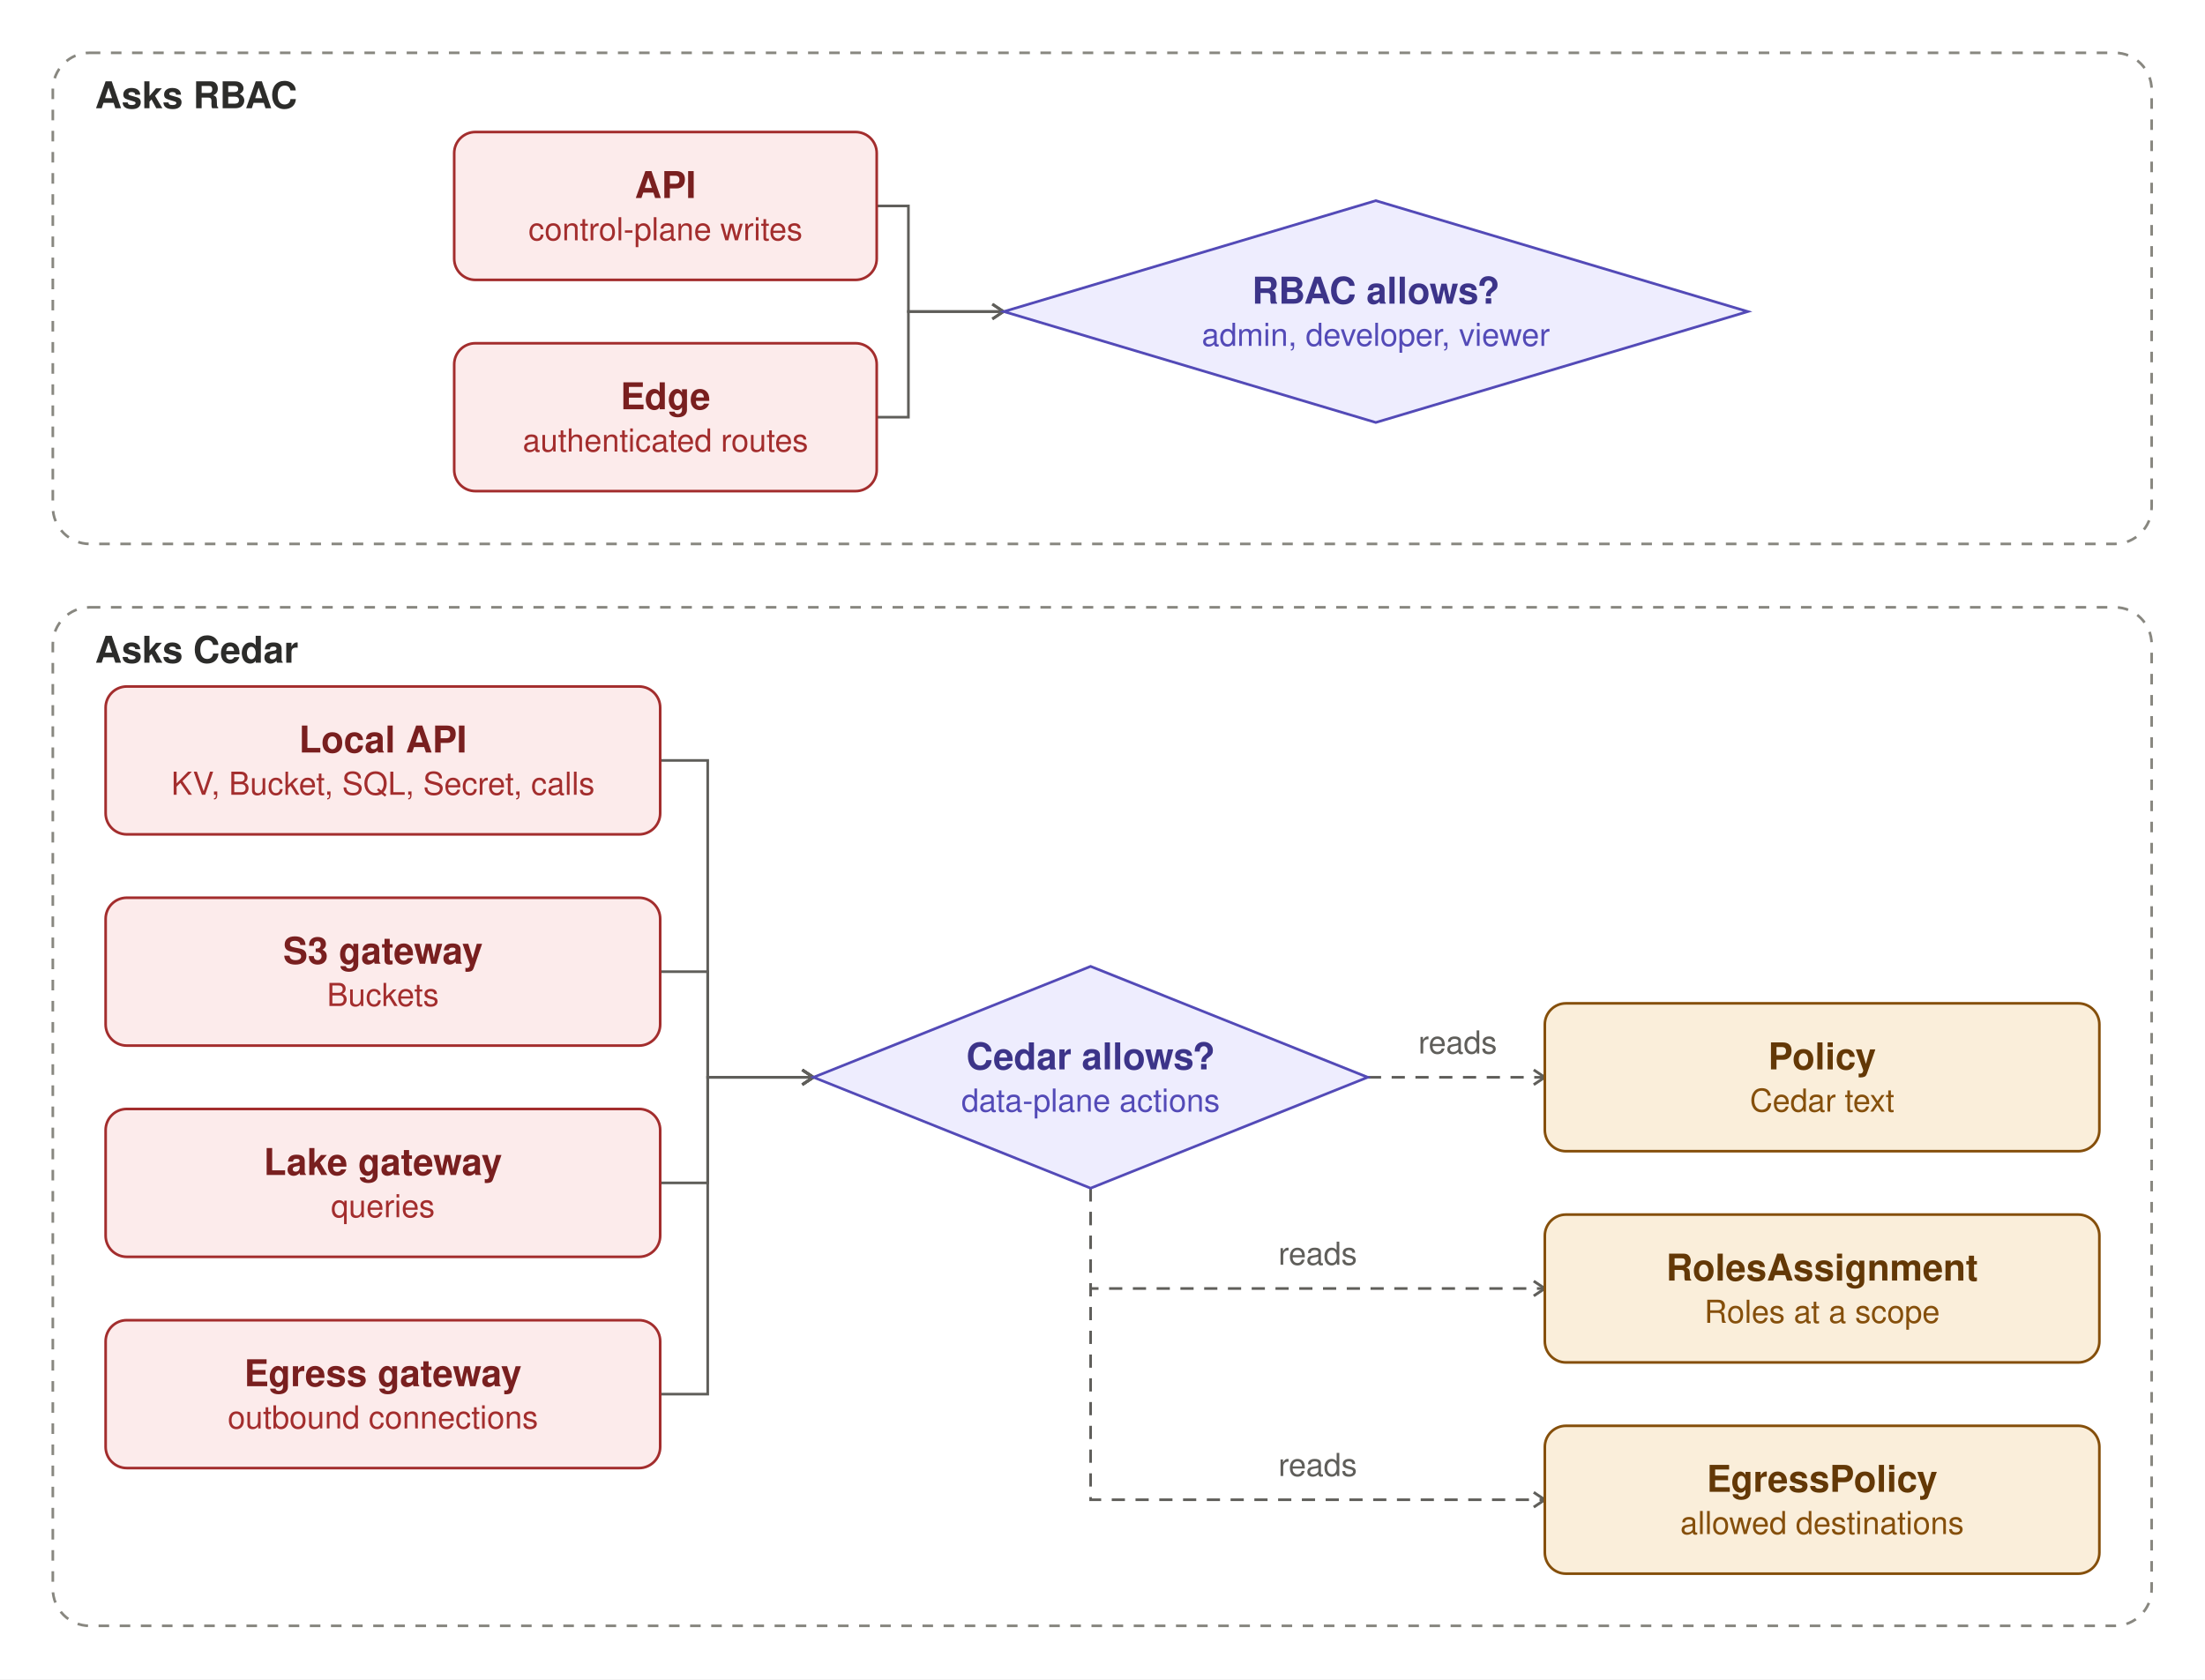
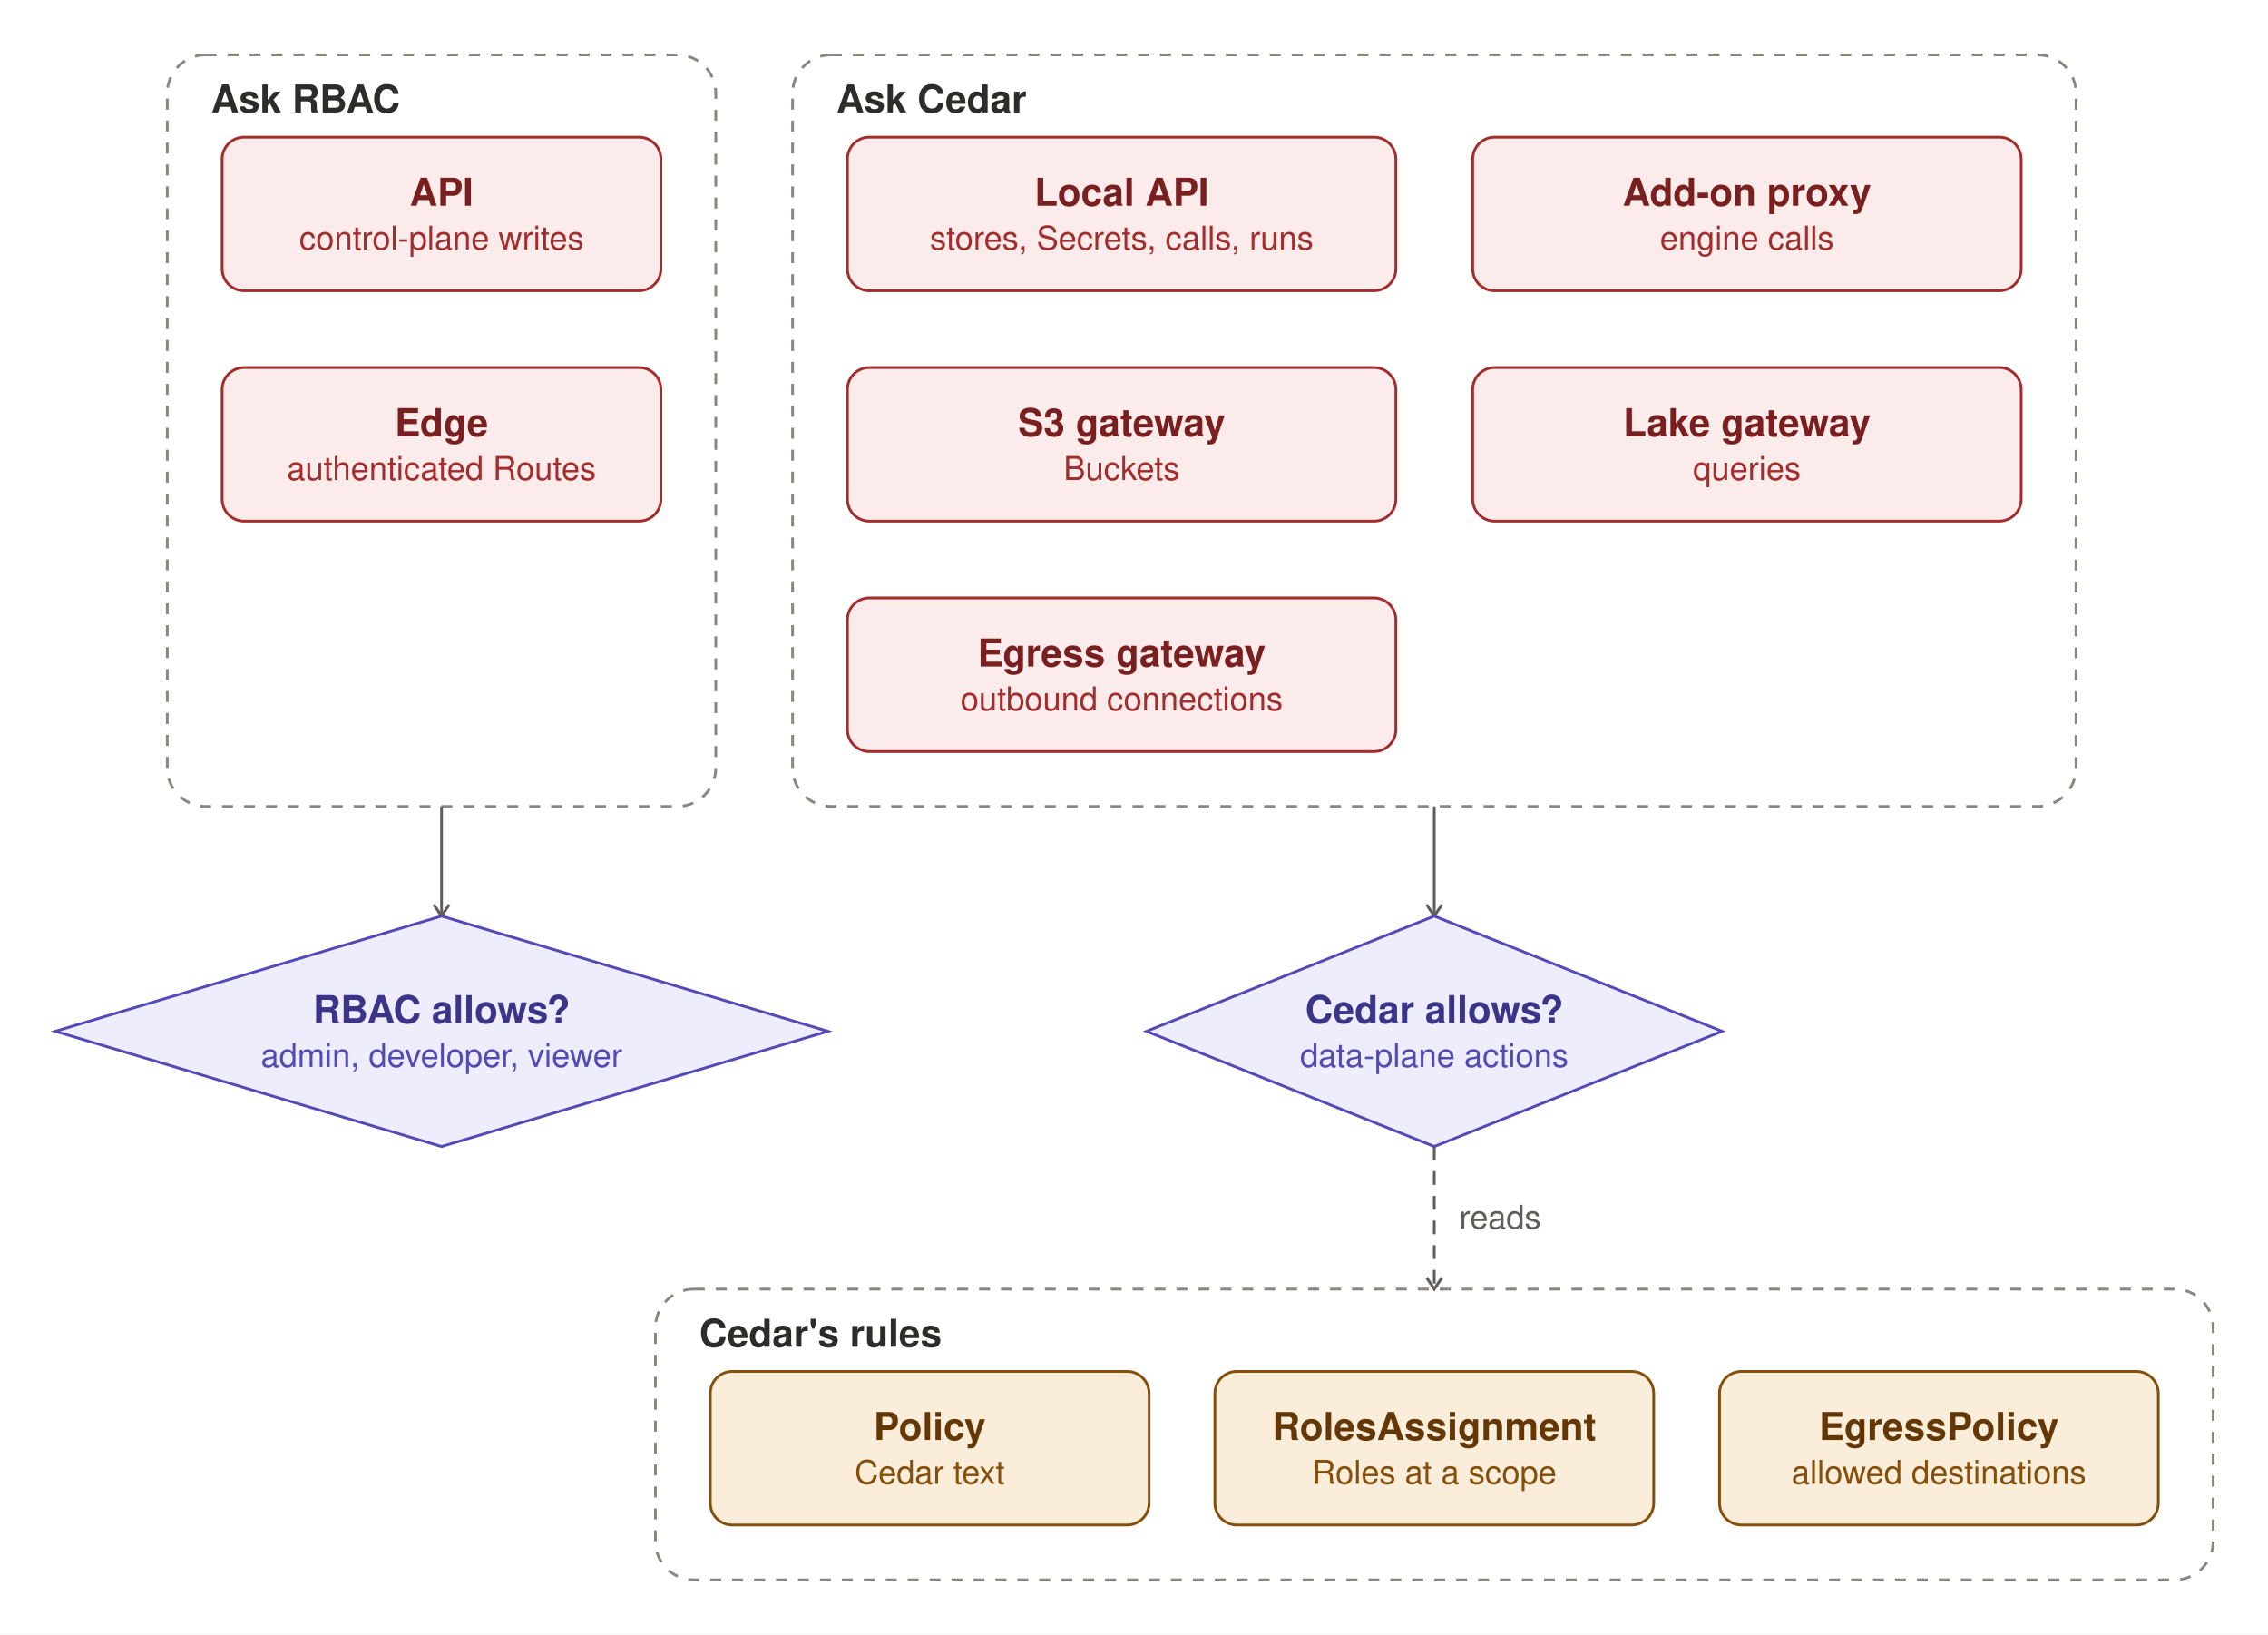
- <svg xmlns="http://www.w3.org/2000/svg" width="835" height="636" viewBox="0 0 835 636" font-family="Helvetica, Arial, sans-serif" text-anchor="middle" data-spec="title: funcd security kind: flow  [Asks RBAC] teal right api: API | control-plane writes @red edge: Edge | authenticated routes @red rbacq: RBAC allows? | admin, developer, viewer @purple [/]  [Asks Cedar] blue right local: Local API | KV, Bucket, SQL, Secret, calls @red s3: S3 gateway | Buckets @red lakegw: Lake gateway | queries @red egress: Egress gateway | outbound connections @red cedarq: Cedar allows? | data-plane actions @purple policy: Policy | Cedar text @amber roles: RolesAssignment | Roles at a scope @amber egresspol: EgressPolicy | allowed destinations @amber [/]  api &gt; rbacq edge &gt; rbacq local &gt; cedarq s3 &gt; cedarq lakegw &gt; cedarq egress &gt; cedarq cedarq ~&gt; policy, roles, egresspol: reads   " content="&lt;mxfile host=&quot;app.diagrams.net&quot;&gt;&lt;diagram id=&quot;diagram&quot; name=&quot;funcd security&quot;&gt;&lt;mxGraphModel dx=&quot;800&quot; dy=&quot;600&quot; grid=&quot;1&quot; gridSize=&quot;10&quot; guides=&quot;1&quot; page=&quot;1&quot; pageWidth=&quot;835&quot; pageHeight=&quot;636&quot; math=&quot;0&quot; shadow=&quot;0&quot;&gt;&lt;root&gt;&lt;mxCell id=&quot;0&quot;/&gt;&lt;mxCell id=&quot;1&quot; parent=&quot;0&quot;/&gt;&lt;mxCell id=&quot;c1&quot; value=&quot;Asks RBAC&quot; style=&quot;rounded=1;absoluteArcSize=1;arcSize=28;dashed=1;fillColor=none;strokeColor=#888780;fontStyle=1;fontSize=14;fontColor=#2C2C2A;align=left;verticalAlign=top;spacingLeft=10;spacingTop=2;html=1;container=1;collapsible=0;&quot; vertex=&quot;1&quot; parent=&quot;1&quot;&gt;&lt;mxGeometry x=&quot;20&quot; y=&quot;20&quot; width=&quot;794.8&quot; height=&quot;186.0&quot; as=&quot;geometry&quot;/&gt;&lt;/mxCell&gt;&lt;mxCell id=&quot;c2&quot; value=&quot;&amp;lt;b&amp;gt;API&amp;lt;/b&amp;gt;&amp;lt;br&amp;gt;&amp;lt;font style=&amp;quot;font-size:12px&amp;quot; color=&amp;quot;#A32D2D&amp;quot;&amp;gt;control-plane writes&amp;lt;/font&amp;gt;&quot; style=&quot;rounded=1;absoluteArcSize=1;arcSize=16;whiteSpace=wrap;html=1;fillColor=#FCEBEB;strokeColor=#A32D2D;fontColor=#791F1F;fontSize=14;&quot; vertex=&quot;1&quot; parent=&quot;c1&quot;&gt;&lt;mxGeometry x=&quot;152&quot; y=&quot;30&quot; width=&quot;160&quot; height=&quot;56&quot; as=&quot;geometry&quot;/&gt;&lt;/mxCell&gt;&lt;mxCell id=&quot;c3&quot; value=&quot;&amp;lt;b&amp;gt;Edge&amp;lt;/b&amp;gt;&amp;lt;br&amp;gt;&amp;lt;font style=&amp;quot;font-size:12px&amp;quot; color=&amp;quot;#A32D2D&amp;quot;&amp;gt;authenticated routes&amp;lt;/font&amp;gt;&quot; style=&quot;rounded=1;absoluteArcSize=1;arcSize=16;whiteSpace=wrap;html=1;fillColor=#FCEBEB;strokeColor=#A32D2D;fontColor=#791F1F;fontSize=14;&quot; vertex=&quot;1&quot; parent=&quot;c1&quot;&gt;&lt;mxGeometry x=&quot;152&quot; y=&quot;110&quot; width=&quot;160&quot; height=&quot;56&quot; as=&quot;geometry&quot;/&gt;&lt;/mxCell&gt;&lt;mxCell id=&quot;c4&quot; value=&quot;&amp;lt;b&amp;gt;RBAC allows?&amp;lt;/b&amp;gt;&amp;lt;br&amp;gt;&amp;lt;font style=&amp;quot;font-size:12px&amp;quot; color=&amp;quot;#534AB7&amp;quot;&amp;gt;admin, developer, viewer&amp;lt;/font&amp;gt;&quot; style=&quot;rhombus;whiteSpace=wrap;html=1;fillColor=#EEEDFE;strokeColor=#534AB7;fontColor=#3C3489;fontSize=14;&quot; vertex=&quot;1&quot; parent=&quot;c1&quot;&gt;&lt;mxGeometry x=&quot;360&quot; y=&quot;56&quot; width=&quot;282&quot; height=&quot;84&quot; as=&quot;geometry&quot;/&gt;&lt;/mxCell&gt;&lt;mxCell id=&quot;c5&quot; value=&quot;Asks Cedar&quot; style=&quot;rounded=1;absoluteArcSize=1;arcSize=28;dashed=1;fillColor=none;strokeColor=#888780;fontStyle=1;fontSize=14;fontColor=#2C2C2A;align=left;verticalAlign=top;spacingLeft=10;spacingTop=2;html=1;container=1;collapsible=0;&quot; vertex=&quot;1&quot; parent=&quot;1&quot;&gt;&lt;mxGeometry x=&quot;20&quot; y=&quot;230&quot; width=&quot;794.8&quot; height=&quot;385.76&quot; as=&quot;geometry&quot;/&gt;&lt;/mxCell&gt;&lt;mxCell id=&quot;c6&quot; value=&quot;&amp;lt;b&amp;gt;Local API&amp;lt;/b&amp;gt;&amp;lt;br&amp;gt;&amp;lt;font style=&amp;quot;font-size:12px&amp;quot; color=&amp;quot;#A32D2D&amp;quot;&amp;gt;KV, Bucket, SQL, Secret, calls&amp;lt;/font&amp;gt;&quot; style=&quot;rounded=1;absoluteArcSize=1;arcSize=16;whiteSpace=wrap;html=1;fillColor=#FCEBEB;strokeColor=#A32D2D;fontColor=#791F1F;fontSize=14;&quot; vertex=&quot;1&quot; parent=&quot;c5&quot;&gt;&lt;mxGeometry x=&quot;20&quot; y=&quot;30&quot; width=&quot;210&quot; height=&quot;56&quot; as=&quot;geometry&quot;/&gt;&lt;/mxCell&gt;&lt;mxCell id=&quot;c7&quot; value=&quot;&amp;lt;b&amp;gt;S3 gateway&amp;lt;/b&amp;gt;&amp;lt;br&amp;gt;&amp;lt;font style=&amp;quot;font-size:12px&amp;quot; color=&amp;quot;#A32D2D&amp;quot;&amp;gt;Buckets&amp;lt;/font&amp;gt;&quot; style=&quot;rounded=1;absoluteArcSize=1;arcSize=16;whiteSpace=wrap;html=1;fillColor=#FCEBEB;strokeColor=#A32D2D;fontColor=#791F1F;fontSize=14;&quot; vertex=&quot;1&quot; parent=&quot;c5&quot;&gt;&lt;mxGeometry x=&quot;20&quot; y=&quot;110&quot; width=&quot;210&quot; height=&quot;56&quot; as=&quot;geometry&quot;/&gt;&lt;/mxCell&gt;&lt;mxCell id=&quot;c8&quot; value=&quot;&amp;lt;b&amp;gt;Lake gateway&amp;lt;/b&amp;gt;&amp;lt;br&amp;gt;&amp;lt;font style=&amp;quot;font-size:12px&amp;quot; color=&amp;quot;#A32D2D&amp;quot;&amp;gt;queries&amp;lt;/font&amp;gt;&quot; style=&quot;rounded=1;absoluteArcSize=1;arcSize=16;whiteSpace=wrap;html=1;fillColor=#FCEBEB;strokeColor=#A32D2D;fontColor=#791F1F;fontSize=14;&quot; vertex=&quot;1&quot; parent=&quot;c5&quot;&gt;&lt;mxGeometry x=&quot;20&quot; y=&quot;190&quot; width=&quot;210&quot; height=&quot;56&quot; as=&quot;geometry&quot;/&gt;&lt;/mxCell&gt;&lt;mxCell id=&quot;c9&quot; value=&quot;&amp;lt;b&amp;gt;Egress gateway&amp;lt;/b&amp;gt;&amp;lt;br&amp;gt;&amp;lt;font style=&amp;quot;font-size:12px&amp;quot; color=&amp;quot;#A32D2D&amp;quot;&amp;gt;outbound connections&amp;lt;/font&amp;gt;&quot; style=&quot;rounded=1;absoluteArcSize=1;arcSize=16;whiteSpace=wrap;html=1;fillColor=#FCEBEB;strokeColor=#A32D2D;fontColor=#791F1F;fontSize=14;&quot; vertex=&quot;1&quot; parent=&quot;c5&quot;&gt;&lt;mxGeometry x=&quot;20&quot; y=&quot;270&quot; width=&quot;210&quot; height=&quot;56&quot; as=&quot;geometry&quot;/&gt;&lt;/mxCell&gt;&lt;mxCell id=&quot;c10&quot; value=&quot;&amp;lt;b&amp;gt;Cedar allows?&amp;lt;/b&amp;gt;&amp;lt;br&amp;gt;&amp;lt;font style=&amp;quot;font-size:12px&amp;quot; color=&amp;quot;#534AB7&amp;quot;&amp;gt;data-plane actions&amp;lt;/font&amp;gt;&quot; style=&quot;rhombus;whiteSpace=wrap;html=1;fillColor=#EEEDFE;strokeColor=#534AB7;fontColor=#3C3489;fontSize=14;&quot; vertex=&quot;1&quot; parent=&quot;c5&quot;&gt;&lt;mxGeometry x=&quot;288&quot; y=&quot;136&quot; width=&quot;210&quot; height=&quot;84&quot; as=&quot;geometry&quot;/&gt;&lt;/mxCell&gt;&lt;mxCell id=&quot;c11&quot; value=&quot;&amp;lt;b&amp;gt;Policy&amp;lt;/b&amp;gt;&amp;lt;br&amp;gt;&amp;lt;font style=&amp;quot;font-size:12px&amp;quot; color=&amp;quot;#854F0B&amp;quot;&amp;gt;Cedar text&amp;lt;/font&amp;gt;&quot; style=&quot;rounded=1;absoluteArcSize=1;arcSize=16;whiteSpace=wrap;html=1;fillColor=#FAEEDA;strokeColor=#854F0B;fontColor=#633806;fontSize=14;&quot; vertex=&quot;1&quot; parent=&quot;c5&quot;&gt;&lt;mxGeometry x=&quot;565&quot; y=&quot;150&quot; width=&quot;210&quot; height=&quot;56&quot; as=&quot;geometry&quot;/&gt;&lt;/mxCell&gt;&lt;mxCell id=&quot;c12&quot; value=&quot;&amp;lt;b&amp;gt;RolesAssignment&amp;lt;/b&amp;gt;&amp;lt;br&amp;gt;&amp;lt;font style=&amp;quot;font-size:12px&amp;quot; color=&amp;quot;#854F0B&amp;quot;&amp;gt;Roles at a scope&amp;lt;/font&amp;gt;&quot; style=&quot;rounded=1;absoluteArcSize=1;arcSize=16;whiteSpace=wrap;html=1;fillColor=#FAEEDA;strokeColor=#854F0B;fontColor=#633806;fontSize=14;&quot; vertex=&quot;1&quot; parent=&quot;c5&quot;&gt;&lt;mxGeometry x=&quot;565&quot; y=&quot;230&quot; width=&quot;210&quot; height=&quot;56&quot; as=&quot;geometry&quot;/&gt;&lt;/mxCell&gt;&lt;mxCell id=&quot;c13&quot; value=&quot;&amp;lt;b&amp;gt;EgressPolicy&amp;lt;/b&amp;gt;&amp;lt;br&amp;gt;&amp;lt;font style=&amp;quot;font-size:12px&amp;quot; color=&amp;quot;#854F0B&amp;quot;&amp;gt;allowed destinations&amp;lt;/font&amp;gt;&quot; style=&quot;rounded=1;absoluteArcSize=1;arcSize=16;whiteSpace=wrap;html=1;fillColor=#FAEEDA;strokeColor=#854F0B;fontColor=#633806;fontSize=14;&quot; vertex=&quot;1&quot; parent=&quot;c5&quot;&gt;&lt;mxGeometry x=&quot;565&quot; y=&quot;310&quot; width=&quot;210&quot; height=&quot;56&quot; as=&quot;geometry&quot;/&gt;&lt;/mxCell&gt;&lt;mxCell id=&quot;e1&quot; value=&quot;&quot; style=&quot;edgeStyle=orthogonalEdgeStyle;rounded=0;html=1;jettySize=auto;strokeColor=#5F5E5A;fontColor=#5F5E5A;fontSize=12;labelBackgroundColor=#FFFFFF;endSize=7;endArrow=open;endFill=0;exitX=1;exitY=0.5;exitDx=0;exitDy=0;exitPerimeter=0;entryX=0;entryY=0.5;entryDx=0;entryDy=0;entryPerimeter=0;&quot; edge=&quot;1&quot; parent=&quot;1&quot; source=&quot;c2&quot; target=&quot;c4&quot;&gt;&lt;mxGeometry relative=&quot;1&quot; as=&quot;geometry&quot;&gt;&lt;Array as=&quot;points&quot;&gt;&lt;mxPoint x=&quot;344&quot; y=&quot;78&quot;/&gt;&lt;mxPoint x=&quot;344&quot; y=&quot;118&quot;/&gt;&lt;/Array&gt;&lt;/mxGeometry&gt;&lt;/mxCell&gt;&lt;mxCell id=&quot;e2&quot; value=&quot;&quot; style=&quot;edgeStyle=orthogonalEdgeStyle;rounded=0;html=1;jettySize=auto;strokeColor=#5F5E5A;fontColor=#5F5E5A;fontSize=12;labelBackgroundColor=#FFFFFF;endSize=7;endArrow=open;endFill=0;exitX=1;exitY=0.5;exitDx=0;exitDy=0;exitPerimeter=0;entryX=0;entryY=0.5;entryDx=0;entryDy=0;entryPerimeter=0;&quot; edge=&quot;1&quot; parent=&quot;1&quot; source=&quot;c3&quot; target=&quot;c4&quot;&gt;&lt;mxGeometry relative=&quot;1&quot; as=&quot;geometry&quot;&gt;&lt;Array as=&quot;points&quot;&gt;&lt;mxPoint x=&quot;344&quot; y=&quot;158&quot;/&gt;&lt;mxPoint x=&quot;344&quot; y=&quot;118&quot;/&gt;&lt;/Array&gt;&lt;/mxGeometry&gt;&lt;/mxCell&gt;&lt;mxCell id=&quot;e3&quot; value=&quot;&quot; style=&quot;edgeStyle=orthogonalEdgeStyle;rounded=0;html=1;jettySize=auto;strokeColor=#5F5E5A;fontColor=#5F5E5A;fontSize=12;labelBackgroundColor=#FFFFFF;endSize=7;endArrow=open;endFill=0;exitX=1;exitY=0.5;exitDx=0;exitDy=0;exitPerimeter=0;entryX=0;entryY=0.5;entryDx=0;entryDy=0;entryPerimeter=0;&quot; edge=&quot;1&quot; parent=&quot;1&quot; source=&quot;c6&quot; target=&quot;c10&quot;&gt;&lt;mxGeometry relative=&quot;1&quot; as=&quot;geometry&quot;&gt;&lt;Array as=&quot;points&quot;&gt;&lt;mxPoint x=&quot;268&quot; y=&quot;288&quot;/&gt;&lt;mxPoint x=&quot;268&quot; y=&quot;408&quot;/&gt;&lt;/Array&gt;&lt;/mxGeometry&gt;&lt;/mxCell&gt;&lt;mxCell id=&quot;e4&quot; value=&quot;&quot; style=&quot;edgeStyle=orthogonalEdgeStyle;rounded=0;html=1;jettySize=auto;strokeColor=#5F5E5A;fontColor=#5F5E5A;fontSize=12;labelBackgroundColor=#FFFFFF;endSize=7;endArrow=open;endFill=0;exitX=1;exitY=0.5;exitDx=0;exitDy=0;exitPerimeter=0;entryX=0;entryY=0.5;entryDx=0;entryDy=0;entryPerimeter=0;&quot; edge=&quot;1&quot; parent=&quot;1&quot; source=&quot;c7&quot; target=&quot;c10&quot;&gt;&lt;mxGeometry relative=&quot;1&quot; as=&quot;geometry&quot;&gt;&lt;Array as=&quot;points&quot;&gt;&lt;mxPoint x=&quot;268&quot; y=&quot;368&quot;/&gt;&lt;mxPoint x=&quot;268&quot; y=&quot;408&quot;/&gt;&lt;/Array&gt;&lt;/mxGeometry&gt;&lt;/mxCell&gt;&lt;mxCell id=&quot;e5&quot; value=&quot;&quot; style=&quot;edgeStyle=orthogonalEdgeStyle;rounded=0;html=1;jettySize=auto;strokeColor=#5F5E5A;fontColor=#5F5E5A;fontSize=12;labelBackgroundColor=#FFFFFF;endSize=7;endArrow=open;endFill=0;exitX=1;exitY=0.5;exitDx=0;exitDy=0;exitPerimeter=0;entryX=0;entryY=0.5;entryDx=0;entryDy=0;entryPerimeter=0;&quot; edge=&quot;1&quot; parent=&quot;1&quot; source=&quot;c8&quot; target=&quot;c10&quot;&gt;&lt;mxGeometry relative=&quot;1&quot; as=&quot;geometry&quot;&gt;&lt;Array as=&quot;points&quot;&gt;&lt;mxPoint x=&quot;268&quot; y=&quot;448&quot;/&gt;&lt;mxPoint x=&quot;268&quot; y=&quot;408&quot;/&gt;&lt;/Array&gt;&lt;/mxGeometry&gt;&lt;/mxCell&gt;&lt;mxCell id=&quot;e6&quot; value=&quot;&quot; style=&quot;edgeStyle=orthogonalEdgeStyle;rounded=0;html=1;jettySize=auto;strokeColor=#5F5E5A;fontColor=#5F5E5A;fontSize=12;labelBackgroundColor=#FFFFFF;endSize=7;endArrow=open;endFill=0;exitX=1;exitY=0.5;exitDx=0;exitDy=0;exitPerimeter=0;entryX=0;entryY=0.5;entryDx=0;entryDy=0;entryPerimeter=0;&quot; edge=&quot;1&quot; parent=&quot;1&quot; source=&quot;c9&quot; target=&quot;c10&quot;&gt;&lt;mxGeometry relative=&quot;1&quot; as=&quot;geometry&quot;&gt;&lt;Array as=&quot;points&quot;&gt;&lt;mxPoint x=&quot;268&quot; y=&quot;528&quot;/&gt;&lt;mxPoint x=&quot;268&quot; y=&quot;408&quot;/&gt;&lt;/Array&gt;&lt;/mxGeometry&gt;&lt;/mxCell&gt;&lt;mxCell id=&quot;e7&quot; value=&quot;reads&quot; style=&quot;edgeStyle=orthogonalEdgeStyle;rounded=0;html=1;jettySize=auto;strokeColor=#5F5E5A;fontColor=#5F5E5A;fontSize=12;labelBackgroundColor=#FFFFFF;endSize=7;dashed=1;endArrow=open;endFill=0;exitX=1;exitY=0.5;exitDx=0;exitDy=0;exitPerimeter=0;entryX=0;entryY=0.5;entryDx=0;entryDy=0;entryPerimeter=0;&quot; edge=&quot;1&quot; parent=&quot;1&quot; source=&quot;c10&quot; target=&quot;c11&quot;&gt;&lt;mxGeometry x=&quot;0.000&quot; relative=&quot;1&quot; as=&quot;geometry&quot;&gt;&lt;mxPoint x=&quot;0&quot; y=&quot;-13&quot; as=&quot;offset&quot;/&gt;&lt;/mxGeometry&gt;&lt;/mxCell&gt;&lt;mxCell id=&quot;e8&quot; value=&quot;reads&quot; style=&quot;edgeStyle=orthogonalEdgeStyle;rounded=0;html=1;jettySize=auto;strokeColor=#5F5E5A;fontColor=#5F5E5A;fontSize=12;labelBackgroundColor=#FFFFFF;endSize=7;dashed=1;endArrow=open;endFill=0;exitX=0.5;exitY=1;exitDx=0;exitDy=0;exitPerimeter=0;entryX=0;entryY=0.5;entryDx=0;entryDy=0;entryPerimeter=0;&quot; edge=&quot;1&quot; parent=&quot;1&quot; source=&quot;c10&quot; target=&quot;c12&quot;&gt;&lt;mxGeometry x=&quot;0.181&quot; relative=&quot;1&quot; as=&quot;geometry&quot;&gt;&lt;Array as=&quot;points&quot;&gt;&lt;mxPoint x=&quot;413&quot; y=&quot;488&quot;/&gt;&lt;/Array&gt;&lt;mxPoint x=&quot;0&quot; y=&quot;-13&quot; as=&quot;offset&quot;/&gt;&lt;/mxGeometry&gt;&lt;/mxCell&gt;&lt;mxCell id=&quot;e9&quot; value=&quot;reads&quot; style=&quot;edgeStyle=orthogonalEdgeStyle;rounded=0;html=1;jettySize=auto;strokeColor=#5F5E5A;fontColor=#5F5E5A;fontSize=12;labelBackgroundColor=#FFFFFF;endSize=7;dashed=1;endArrow=open;endFill=0;exitX=0.5;exitY=1;exitDx=0;exitDy=0;exitPerimeter=0;entryX=0;entryY=0.5;entryDx=0;entryDy=0;entryPerimeter=0;&quot; edge=&quot;1&quot; parent=&quot;1&quot; source=&quot;c10&quot; target=&quot;c13&quot;&gt;&lt;mxGeometry x=&quot;0.407&quot; relative=&quot;1&quot; as=&quot;geometry&quot;&gt;&lt;Array as=&quot;points&quot;&gt;&lt;mxPoint x=&quot;413&quot; y=&quot;568&quot;/&gt;&lt;/Array&gt;&lt;mxPoint x=&quot;0&quot; y=&quot;-13&quot; as=&quot;offset&quot;/&gt;&lt;/mxGeometry&gt;&lt;/mxCell&gt;&lt;/root&gt;&lt;/mxGraphModel&gt;&lt;/diagram&gt;&lt;/mxfile&gt;">
-   <rect width="835" height="636" fill="#FFFFFF" />
+ <svg xmlns="http://www.w3.org/2000/svg" width="827" height="596" viewBox="0 0 827 596" font-family="Helvetica, Arial, sans-serif" text-anchor="middle" data-spec="title: funcd security kind: flow dir: down  [Ask RBAC] red down api: API | control-plane writes edge: Edge | authenticated Routes [/] [Ask Cedar] red 2 local: Local API | stores, Secrets, calls, runs proxy: Add-on proxy | engine calls s3: S3 gateway | Buckets lakegw: Lake gateway | queries egress: Egress gateway | outbound connections [/] rbacq: RBAC allows? | admin, developer, viewer @purple cedarq: Cedar allows? | data-plane actions @purple [Cedar's rules] amber right policy: Policy | Cedar text roles: RolesAssignment | Roles at a scope egresspol: EgressPolicy | allowed destinations [/]  Ask RBAC &gt; rbacq Ask Cedar &gt; cedarq cedarq ~&gt; Cedar's rules: reads " content="&lt;mxfile host=&quot;app.diagrams.net&quot;&gt;&lt;diagram id=&quot;diagram&quot; name=&quot;funcd security&quot;&gt;&lt;mxGraphModel dx=&quot;800&quot; dy=&quot;600&quot; grid=&quot;1&quot; gridSize=&quot;10&quot; guides=&quot;1&quot; page=&quot;1&quot; pageWidth=&quot;827&quot; pageHeight=&quot;596&quot; math=&quot;0&quot; shadow=&quot;0&quot;&gt;&lt;root&gt;&lt;mxCell id=&quot;0&quot;/&gt;&lt;mxCell id=&quot;1&quot; parent=&quot;0&quot;/&gt;&lt;mxCell id=&quot;c1&quot; value=&quot;Ask RBAC&quot; style=&quot;rounded=1;absoluteArcSize=1;arcSize=28;dashed=1;fillColor=none;strokeColor=#888780;fontStyle=1;fontSize=14;fontColor=#2C2C2A;align=left;verticalAlign=top;spacingLeft=10;spacingTop=2;html=1;container=1;collapsible=0;&quot; vertex=&quot;1&quot; parent=&quot;1&quot;&gt;&lt;mxGeometry x=&quot;61&quot; y=&quot;20&quot; width=&quot;200.0&quot; height=&quot;274.0&quot; as=&quot;geometry&quot;/&gt;&lt;/mxCell&gt;&lt;mxCell id=&quot;c2&quot; value=&quot;&amp;lt;b&amp;gt;API&amp;lt;/b&amp;gt;&amp;lt;br&amp;gt;&amp;lt;font style=&amp;quot;font-size:12px&amp;quot; color=&amp;quot;#A32D2D&amp;quot;&amp;gt;control-plane writes&amp;lt;/font&amp;gt;&quot; style=&quot;rounded=1;absoluteArcSize=1;arcSize=16;whiteSpace=wrap;html=1;fillColor=#FCEBEB;strokeColor=#A32D2D;fontColor=#791F1F;fontSize=14;&quot; vertex=&quot;1&quot; parent=&quot;c1&quot;&gt;&lt;mxGeometry x=&quot;20&quot; y=&quot;30&quot; width=&quot;160&quot; height=&quot;56&quot; as=&quot;geometry&quot;/&gt;&lt;/mxCell&gt;&lt;mxCell id=&quot;c3&quot; value=&quot;&amp;lt;b&amp;gt;Edge&amp;lt;/b&amp;gt;&amp;lt;br&amp;gt;&amp;lt;font style=&amp;quot;font-size:12px&amp;quot; color=&amp;quot;#A32D2D&amp;quot;&amp;gt;authenticated Routes&amp;lt;/font&amp;gt;&quot; style=&quot;rounded=1;absoluteArcSize=1;arcSize=16;whiteSpace=wrap;html=1;fillColor=#FCEBEB;strokeColor=#A32D2D;fontColor=#791F1F;fontSize=14;&quot; vertex=&quot;1&quot; parent=&quot;c1&quot;&gt;&lt;mxGeometry x=&quot;20&quot; y=&quot;114&quot; width=&quot;160&quot; height=&quot;56&quot; as=&quot;geometry&quot;/&gt;&lt;/mxCell&gt;&lt;mxCell id=&quot;c4&quot; value=&quot;Ask Cedar&quot; style=&quot;rounded=1;absoluteArcSize=1;arcSize=28;dashed=1;fillColor=none;strokeColor=#888780;fontStyle=1;fontSize=14;fontColor=#2C2C2A;align=left;verticalAlign=top;spacingLeft=10;spacingTop=2;html=1;container=1;collapsible=0;&quot; vertex=&quot;1&quot; parent=&quot;1&quot;&gt;&lt;mxGeometry x=&quot;289&quot; y=&quot;20&quot; width=&quot;468.0&quot; height=&quot;274.0&quot; as=&quot;geometry&quot;/&gt;&lt;/mxCell&gt;&lt;mxCell id=&quot;c5&quot; value=&quot;&amp;lt;b&amp;gt;Local API&amp;lt;/b&amp;gt;&amp;lt;br&amp;gt;&amp;lt;font style=&amp;quot;font-size:12px&amp;quot; color=&amp;quot;#A32D2D&amp;quot;&amp;gt;stores, Secrets, calls, runs&amp;lt;/font&amp;gt;&quot; style=&quot;rounded=1;absoluteArcSize=1;arcSize=16;whiteSpace=wrap;html=1;fillColor=#FCEBEB;strokeColor=#A32D2D;fontColor=#791F1F;fontSize=14;&quot; vertex=&quot;1&quot; parent=&quot;c4&quot;&gt;&lt;mxGeometry x=&quot;20&quot; y=&quot;30&quot; width=&quot;200&quot; height=&quot;56&quot; as=&quot;geometry&quot;/&gt;&lt;/mxCell&gt;&lt;mxCell id=&quot;c6&quot; value=&quot;&amp;lt;b&amp;gt;Add-on proxy&amp;lt;/b&amp;gt;&amp;lt;br&amp;gt;&amp;lt;font style=&amp;quot;font-size:12px&amp;quot; color=&amp;quot;#A32D2D&amp;quot;&amp;gt;engine calls&amp;lt;/font&amp;gt;&quot; style=&quot;rounded=1;absoluteArcSize=1;arcSize=16;whiteSpace=wrap;html=1;fillColor=#FCEBEB;strokeColor=#A32D2D;fontColor=#791F1F;fontSize=14;&quot; vertex=&quot;1&quot; parent=&quot;c4&quot;&gt;&lt;mxGeometry x=&quot;248&quot; y=&quot;30&quot; width=&quot;200&quot; height=&quot;56&quot; as=&quot;geometry&quot;/&gt;&lt;/mxCell&gt;&lt;mxCell id=&quot;c7&quot; value=&quot;&amp;lt;b&amp;gt;S3 gateway&amp;lt;/b&amp;gt;&amp;lt;br&amp;gt;&amp;lt;font style=&amp;quot;font-size:12px&amp;quot; color=&amp;quot;#A32D2D&amp;quot;&amp;gt;Buckets&amp;lt;/font&amp;gt;&quot; style=&quot;rounded=1;absoluteArcSize=1;arcSize=16;whiteSpace=wrap;html=1;fillColor=#FCEBEB;strokeColor=#A32D2D;fontColor=#791F1F;fontSize=14;&quot; vertex=&quot;1&quot; parent=&quot;c4&quot;&gt;&lt;mxGeometry x=&quot;20&quot; y=&quot;114&quot; width=&quot;200&quot; height=&quot;56&quot; as=&quot;geometry&quot;/&gt;&lt;/mxCell&gt;&lt;mxCell id=&quot;c8&quot; value=&quot;&amp;lt;b&amp;gt;Lake gateway&amp;lt;/b&amp;gt;&amp;lt;br&amp;gt;&amp;lt;font style=&amp;quot;font-size:12px&amp;quot; color=&amp;quot;#A32D2D&amp;quot;&amp;gt;queries&amp;lt;/font&amp;gt;&quot; style=&quot;rounded=1;absoluteArcSize=1;arcSize=16;whiteSpace=wrap;html=1;fillColor=#FCEBEB;strokeColor=#A32D2D;fontColor=#791F1F;fontSize=14;&quot; vertex=&quot;1&quot; parent=&quot;c4&quot;&gt;&lt;mxGeometry x=&quot;248&quot; y=&quot;114&quot; width=&quot;200&quot; height=&quot;56&quot; as=&quot;geometry&quot;/&gt;&lt;/mxCell&gt;&lt;mxCell id=&quot;c9&quot; value=&quot;&amp;lt;b&amp;gt;Egress gateway&amp;lt;/b&amp;gt;&amp;lt;br&amp;gt;&amp;lt;font style=&amp;quot;font-size:12px&amp;quot; color=&amp;quot;#A32D2D&amp;quot;&amp;gt;outbound connections&amp;lt;/font&amp;gt;&quot; style=&quot;rounded=1;absoluteArcSize=1;arcSize=16;whiteSpace=wrap;html=1;fillColor=#FCEBEB;strokeColor=#A32D2D;fontColor=#791F1F;fontSize=14;&quot; vertex=&quot;1&quot; parent=&quot;c4&quot;&gt;&lt;mxGeometry x=&quot;20&quot; y=&quot;198&quot; width=&quot;200&quot; height=&quot;56&quot; as=&quot;geometry&quot;/&gt;&lt;/mxCell&gt;&lt;mxCell id=&quot;c10&quot; value=&quot;&amp;lt;b&amp;gt;RBAC allows?&amp;lt;/b&amp;gt;&amp;lt;br&amp;gt;&amp;lt;font style=&amp;quot;font-size:12px&amp;quot; color=&amp;quot;#534AB7&amp;quot;&amp;gt;admin, developer, viewer&amp;lt;/font&amp;gt;&quot; style=&quot;rhombus;whiteSpace=wrap;html=1;fillColor=#EEEDFE;strokeColor=#534AB7;fontColor=#3C3489;fontSize=14;&quot; vertex=&quot;1&quot; parent=&quot;1&quot;&gt;&lt;mxGeometry x=&quot;20&quot; y=&quot;334&quot; width=&quot;282&quot; height=&quot;84&quot; as=&quot;geometry&quot;/&gt;&lt;/mxCell&gt;&lt;mxCell id=&quot;c11&quot; value=&quot;&amp;lt;b&amp;gt;Cedar allows?&amp;lt;/b&amp;gt;&amp;lt;br&amp;gt;&amp;lt;font style=&amp;quot;font-size:12px&amp;quot; color=&amp;quot;#534AB7&amp;quot;&amp;gt;data-plane actions&amp;lt;/font&amp;gt;&quot; style=&quot;rhombus;whiteSpace=wrap;html=1;fillColor=#EEEDFE;strokeColor=#534AB7;fontColor=#3C3489;fontSize=14;&quot; vertex=&quot;1&quot; parent=&quot;1&quot;&gt;&lt;mxGeometry x=&quot;418&quot; y=&quot;334&quot; width=&quot;210&quot; height=&quot;84&quot; as=&quot;geometry&quot;/&gt;&lt;/mxCell&gt;&lt;mxCell id=&quot;c12&quot; value=&quot;Cedar&amp;#x27;s rules&quot; style=&quot;rounded=1;absoluteArcSize=1;arcSize=28;dashed=1;fillColor=none;strokeColor=#888780;fontStyle=1;fontSize=14;fontColor=#2C2C2A;align=left;verticalAlign=top;spacingLeft=10;spacingTop=2;html=1;container=1;collapsible=0;&quot; vertex=&quot;1&quot; parent=&quot;1&quot;&gt;&lt;mxGeometry x=&quot;239&quot; y=&quot;470&quot; width=&quot;568.0&quot; height=&quot;106.0&quot; as=&quot;geometry&quot;/&gt;&lt;/mxCell&gt;&lt;mxCell id=&quot;c13&quot; value=&quot;&amp;lt;b&amp;gt;Policy&amp;lt;/b&amp;gt;&amp;lt;br&amp;gt;&amp;lt;font style=&amp;quot;font-size:12px&amp;quot; color=&amp;quot;#854F0B&amp;quot;&amp;gt;Cedar text&amp;lt;/font&amp;gt;&quot; style=&quot;rounded=1;absoluteArcSize=1;arcSize=16;whiteSpace=wrap;html=1;fillColor=#FAEEDA;strokeColor=#854F0B;fontColor=#633806;fontSize=14;&quot; vertex=&quot;1&quot; parent=&quot;c12&quot;&gt;&lt;mxGeometry x=&quot;20&quot; y=&quot;30&quot; width=&quot;160&quot; height=&quot;56&quot; as=&quot;geometry&quot;/&gt;&lt;/mxCell&gt;&lt;mxCell id=&quot;c14&quot; value=&quot;&amp;lt;b&amp;gt;RolesAssignment&amp;lt;/b&amp;gt;&amp;lt;br&amp;gt;&amp;lt;font style=&amp;quot;font-size:12px&amp;quot; color=&amp;quot;#854F0B&amp;quot;&amp;gt;Roles at a scope&amp;lt;/font&amp;gt;&quot; style=&quot;rounded=1;absoluteArcSize=1;arcSize=16;whiteSpace=wrap;html=1;fillColor=#FAEEDA;strokeColor=#854F0B;fontColor=#633806;fontSize=14;&quot; vertex=&quot;1&quot; parent=&quot;c12&quot;&gt;&lt;mxGeometry x=&quot;204&quot; y=&quot;30&quot; width=&quot;160&quot; height=&quot;56&quot; as=&quot;geometry&quot;/&gt;&lt;/mxCell&gt;&lt;mxCell id=&quot;c15&quot; value=&quot;&amp;lt;b&amp;gt;EgressPolicy&amp;lt;/b&amp;gt;&amp;lt;br&amp;gt;&amp;lt;font style=&amp;quot;font-size:12px&amp;quot; color=&amp;quot;#854F0B&amp;quot;&amp;gt;allowed destinations&amp;lt;/font&amp;gt;&quot; style=&quot;rounded=1;absoluteArcSize=1;arcSize=16;whiteSpace=wrap;html=1;fillColor=#FAEEDA;strokeColor=#854F0B;fontColor=#633806;fontSize=14;&quot; vertex=&quot;1&quot; parent=&quot;c12&quot;&gt;&lt;mxGeometry x=&quot;388&quot; y=&quot;30&quot; width=&quot;160&quot; height=&quot;56&quot; as=&quot;geometry&quot;/&gt;&lt;/mxCell&gt;&lt;mxCell id=&quot;e1&quot; value=&quot;&quot; style=&quot;edgeStyle=orthogonalEdgeStyle;rounded=0;html=1;jettySize=auto;strokeColor=#5F5E5A;fontColor=#5F5E5A;fontSize=12;labelBackgroundColor=#FFFFFF;endSize=7;endArrow=open;endFill=0;exitX=0.5;exitY=1;exitDx=0;exitDy=0;exitPerimeter=0;entryX=0.5;entryY=0;entryDx=0;entryDy=0;entryPerimeter=0;&quot; edge=&quot;1&quot; parent=&quot;1&quot; source=&quot;c1&quot; target=&quot;c10&quot;&gt;&lt;mxGeometry relative=&quot;1&quot; as=&quot;geometry&quot;&gt;&lt;/mxGeometry&gt;&lt;/mxCell&gt;&lt;mxCell id=&quot;e2&quot; value=&quot;&quot; style=&quot;edgeStyle=orthogonalEdgeStyle;rounded=0;html=1;jettySize=auto;strokeColor=#5F5E5A;fontColor=#5F5E5A;fontSize=12;labelBackgroundColor=#FFFFFF;endSize=7;endArrow=open;endFill=0;exitX=0.5;exitY=1;exitDx=0;exitDy=0;exitPerimeter=0;entryX=0.5;entryY=0;entryDx=0;entryDy=0;entryPerimeter=0;&quot; edge=&quot;1&quot; parent=&quot;1&quot; source=&quot;c4&quot; target=&quot;c11&quot;&gt;&lt;mxGeometry relative=&quot;1&quot; as=&quot;geometry&quot;&gt;&lt;/mxGeometry&gt;&lt;/mxCell&gt;&lt;mxCell id=&quot;e3&quot; value=&quot;reads&quot; style=&quot;edgeStyle=orthogonalEdgeStyle;rounded=0;html=1;jettySize=auto;strokeColor=#5F5E5A;fontColor=#5F5E5A;fontSize=12;labelBackgroundColor=#FFFFFF;endSize=7;dashed=1;endArrow=open;endFill=0;exitX=0.5;exitY=1;exitDx=0;exitDy=0;exitPerimeter=0;entryX=0.5;entryY=0;entryDx=0;entryDy=0;entryPerimeter=0;&quot; edge=&quot;1&quot; parent=&quot;1&quot; source=&quot;c11&quot; target=&quot;c12&quot;&gt;&lt;mxGeometry x=&quot;0.000&quot; relative=&quot;1&quot; as=&quot;geometry&quot;&gt;&lt;mxPoint x=&quot;24&quot; y=&quot;0&quot; as=&quot;offset&quot;/&gt;&lt;/mxGeometry&gt;&lt;/mxCell&gt;&lt;/root&gt;&lt;/mxGraphModel&gt;&lt;/diagram&gt;&lt;/mxfile&gt;">
+   <rect width="827" height="596" fill="#FFFFFF" />
  <defs>
    <marker id="a" viewBox="0 0 10 10" refX="8" refY="5" markerWidth="7" markerHeight="7" orient="auto-start-reverse">
      <path d="M2 1L8 5L2 9" fill="none" stroke="#5F5E5A" stroke-width="1.5" />
    </marker>
  </defs>
-   <rect x="20" y="20" width="794.8" height="186.0" rx="14" fill="none" stroke="#888780" stroke-dasharray="4 4" />
-   <text x="36" y="41" text-anchor="start" font-size="14" font-weight="600" fill="#2C2C2A">Asks RBAC</text>
-   <rect x="20" y="230" width="794.8" height="385.76" rx="14" fill="none" stroke="#888780" stroke-dasharray="4 4" />
-   <text x="36" y="251" text-anchor="start" font-size="14" font-weight="600" fill="#2C2C2A">Asks Cedar</text>
-   <path d="M332 78H344V118H380" fill="none" stroke="#5F5E5A" marker-end="url(#a)" />
-   <path d="M332 158H344V118H380" fill="none" stroke="#5F5E5A" marker-end="url(#a)" />
-   <path d="M250 288H268V408H308" fill="none" stroke="#5F5E5A" marker-end="url(#a)" />
-   <path d="M250 368H268V408H308" fill="none" stroke="#5F5E5A" marker-end="url(#a)" />
-   <path d="M250 448H268V408H308" fill="none" stroke="#5F5E5A" marker-end="url(#a)" />
-   <path d="M250 528H268V408H308" fill="none" stroke="#5F5E5A" marker-end="url(#a)" />
-   <path d="M518 408H585" fill="none" stroke="#5F5E5A" stroke-dasharray="5 4" marker-end="url(#a)" />
-   <text x="552" y="399" font-size="12" fill="#5F5E5A">reads</text>
-   <path d="M413 450V488H585" fill="none" stroke="#5F5E5A" stroke-dasharray="5 4" marker-end="url(#a)" />
-   <text x="499" y="479" font-size="12" fill="#5F5E5A">reads</text>
-   <path d="M413 450V568H585" fill="none" stroke="#5F5E5A" stroke-dasharray="5 4" marker-end="url(#a)" />
-   <text x="499" y="559" font-size="12" fill="#5F5E5A">reads</text>
-   <rect x="172" y="50" width="160" height="56" rx="8" fill="#FCEBEB" stroke="#A32D2D" />
-   <text x="252" y="75" font-size="14" font-weight="600" fill="#791F1F">API</text>
-   <text x="252" y="91" font-size="12" fill="#A32D2D">control-plane writes</text>
-   <rect x="172" y="130" width="160" height="56" rx="8" fill="#FCEBEB" stroke="#A32D2D" />
-   <text x="252" y="155" font-size="14" font-weight="600" fill="#791F1F">Edge</text>
-   <text x="252" y="171" font-size="12" fill="#A32D2D">authenticated routes</text>
-   <rect x="-1" y="-1" width="2" height="2" vector-effect="non-scaling-stroke" transform="translate(521 118) scale(99.6 29.7) rotate(45)" fill="#EEEDFE" stroke="#534AB7" />
-   <text x="521" y="115" font-size="14" font-weight="600" fill="#3C3489">RBAC allows?</text>
-   <text x="521" y="131" font-size="12" fill="#534AB7">admin, developer, viewer</text>
-   <rect x="40" y="260" width="210" height="56" rx="8" fill="#FCEBEB" stroke="#A32D2D" />
-   <text x="145" y="285" font-size="14" font-weight="600" fill="#791F1F">Local API</text>
-   <text x="145" y="301" font-size="12" fill="#A32D2D">KV, Bucket, SQL, Secret, calls</text>
-   <rect x="40" y="340" width="210" height="56" rx="8" fill="#FCEBEB" stroke="#A32D2D" />
-   <text x="145" y="365" font-size="14" font-weight="600" fill="#791F1F">S3 gateway</text>
-   <text x="145" y="381" font-size="12" fill="#A32D2D">Buckets</text>
-   <rect x="40" y="420" width="210" height="56" rx="8" fill="#FCEBEB" stroke="#A32D2D" />
-   <text x="145" y="445" font-size="14" font-weight="600" fill="#791F1F">Lake gateway</text>
-   <text x="145" y="461" font-size="12" fill="#A32D2D">queries</text>
-   <rect x="40" y="500" width="210" height="56" rx="8" fill="#FCEBEB" stroke="#A32D2D" />
-   <text x="145" y="525" font-size="14" font-weight="600" fill="#791F1F">Egress gateway</text>
-   <text x="145" y="541" font-size="12" fill="#A32D2D">outbound connections</text>
-   <rect x="-1" y="-1" width="2" height="2" vector-effect="non-scaling-stroke" transform="translate(413 408) scale(74.2 29.7) rotate(45)" fill="#EEEDFE" stroke="#534AB7" />
-   <text x="413" y="405" font-size="14" font-weight="600" fill="#3C3489">Cedar allows?</text>
-   <text x="413" y="421" font-size="12" fill="#534AB7">data-plane actions</text>
-   <rect x="585" y="380" width="210" height="56" rx="8" fill="#FAEEDA" stroke="#854F0B" />
-   <text x="690" y="405" font-size="14" font-weight="600" fill="#633806">Policy</text>
-   <text x="690" y="421" font-size="12" fill="#854F0B">Cedar text</text>
-   <rect x="585" y="460" width="210" height="56" rx="8" fill="#FAEEDA" stroke="#854F0B" />
-   <text x="690" y="485" font-size="14" font-weight="600" fill="#633806">RolesAssignment</text>
-   <text x="690" y="501" font-size="12" fill="#854F0B">Roles at a scope</text>
-   <rect x="585" y="540" width="210" height="56" rx="8" fill="#FAEEDA" stroke="#854F0B" />
-   <text x="690" y="565" font-size="14" font-weight="600" fill="#633806">EgressPolicy</text>
-   <text x="690" y="581" font-size="12" fill="#854F0B">allowed destinations</text>
+   <rect x="61" y="20" width="200.0" height="274.0" rx="14" fill="none" stroke="#888780" stroke-dasharray="4 4" />
+   <text x="77" y="41" text-anchor="start" font-size="14" font-weight="600" fill="#2C2C2A">Ask RBAC</text>
+   <rect x="289" y="20" width="468.0" height="274.0" rx="14" fill="none" stroke="#888780" stroke-dasharray="4 4" />
+   <text x="305" y="41" text-anchor="start" font-size="14" font-weight="600" fill="#2C2C2A">Ask Cedar</text>
+   <rect x="239" y="470" width="568.0" height="106.0" rx="14" fill="none" stroke="#888780" stroke-dasharray="4 4" />
+   <text x="255" y="491" text-anchor="start" font-size="14" font-weight="600" fill="#2C2C2A">Cedar's rules</text>
+   <path d="M161 294.0V334" fill="none" stroke="#5F5E5A" marker-end="url(#a)" />
+   <path d="M523 294.0V334" fill="none" stroke="#5F5E5A" marker-end="url(#a)" />
+   <path d="M523 418V470" fill="none" stroke="#5F5E5A" stroke-dasharray="5 4" marker-end="url(#a)" />
+   <text x="547" y="448" font-size="12" fill="#5F5E5A">reads</text>
+   <rect x="81" y="50" width="160" height="56" rx="8" fill="#FCEBEB" stroke="#A32D2D" />
+   <text x="161" y="75" font-size="14" font-weight="600" fill="#791F1F">API</text>
+   <text x="161" y="91" font-size="12" fill="#A32D2D">control-plane writes</text>
+   <rect x="81" y="134" width="160" height="56" rx="8" fill="#FCEBEB" stroke="#A32D2D" />
+   <text x="161" y="159" font-size="14" font-weight="600" fill="#791F1F">Edge</text>
+   <text x="161" y="175" font-size="12" fill="#A32D2D">authenticated Routes</text>
+   <rect x="309" y="50" width="200" height="56" rx="8" fill="#FCEBEB" stroke="#A32D2D" />
+   <text x="409" y="75" font-size="14" font-weight="600" fill="#791F1F">Local API</text>
+   <text x="409" y="91" font-size="12" fill="#A32D2D">stores, Secrets, calls, runs</text>
+   <rect x="537" y="50" width="200" height="56" rx="8" fill="#FCEBEB" stroke="#A32D2D" />
+   <text x="637" y="75" font-size="14" font-weight="600" fill="#791F1F">Add-on proxy</text>
+   <text x="637" y="91" font-size="12" fill="#A32D2D">engine calls</text>
+   <rect x="309" y="134" width="200" height="56" rx="8" fill="#FCEBEB" stroke="#A32D2D" />
+   <text x="409" y="159" font-size="14" font-weight="600" fill="#791F1F">S3 gateway</text>
+   <text x="409" y="175" font-size="12" fill="#A32D2D">Buckets</text>
+   <rect x="537" y="134" width="200" height="56" rx="8" fill="#FCEBEB" stroke="#A32D2D" />
+   <text x="637" y="159" font-size="14" font-weight="600" fill="#791F1F">Lake gateway</text>
+   <text x="637" y="175" font-size="12" fill="#A32D2D">queries</text>
+   <rect x="309" y="218" width="200" height="56" rx="8" fill="#FCEBEB" stroke="#A32D2D" />
+   <text x="409" y="243" font-size="14" font-weight="600" fill="#791F1F">Egress gateway</text>
+   <text x="409" y="259" font-size="12" fill="#A32D2D">outbound connections</text>
+   <rect x="-1" y="-1" width="2" height="2" vector-effect="non-scaling-stroke" transform="translate(161 376) scale(99.6 29.7) rotate(45)" fill="#EEEDFE" stroke="#534AB7" />
+   <text x="161" y="373" font-size="14" font-weight="600" fill="#3C3489">RBAC allows?</text>
+   <text x="161" y="389" font-size="12" fill="#534AB7">admin, developer, viewer</text>
+   <rect x="-1" y="-1" width="2" height="2" vector-effect="non-scaling-stroke" transform="translate(523 376) scale(74.2 29.7) rotate(45)" fill="#EEEDFE" stroke="#534AB7" />
+   <text x="523" y="373" font-size="14" font-weight="600" fill="#3C3489">Cedar allows?</text>
+   <text x="523" y="389" font-size="12" fill="#534AB7">data-plane actions</text>
+   <rect x="259" y="500" width="160" height="56" rx="8" fill="#FAEEDA" stroke="#854F0B" />
+   <text x="339" y="525" font-size="14" font-weight="600" fill="#633806">Policy</text>
+   <text x="339" y="541" font-size="12" fill="#854F0B">Cedar text</text>
+   <rect x="443" y="500" width="160" height="56" rx="8" fill="#FAEEDA" stroke="#854F0B" />
+   <text x="523" y="525" font-size="14" font-weight="600" fill="#633806">RolesAssignment</text>
+   <text x="523" y="541" font-size="12" fill="#854F0B">Roles at a scope</text>
+   <rect x="627" y="500" width="160" height="56" rx="8" fill="#FAEEDA" stroke="#854F0B" />
+   <text x="707" y="525" font-size="14" font-weight="600" fill="#633806">EgressPolicy</text>
+   <text x="707" y="541" font-size="12" fill="#854F0B">allowed destinations</text>
</svg>
